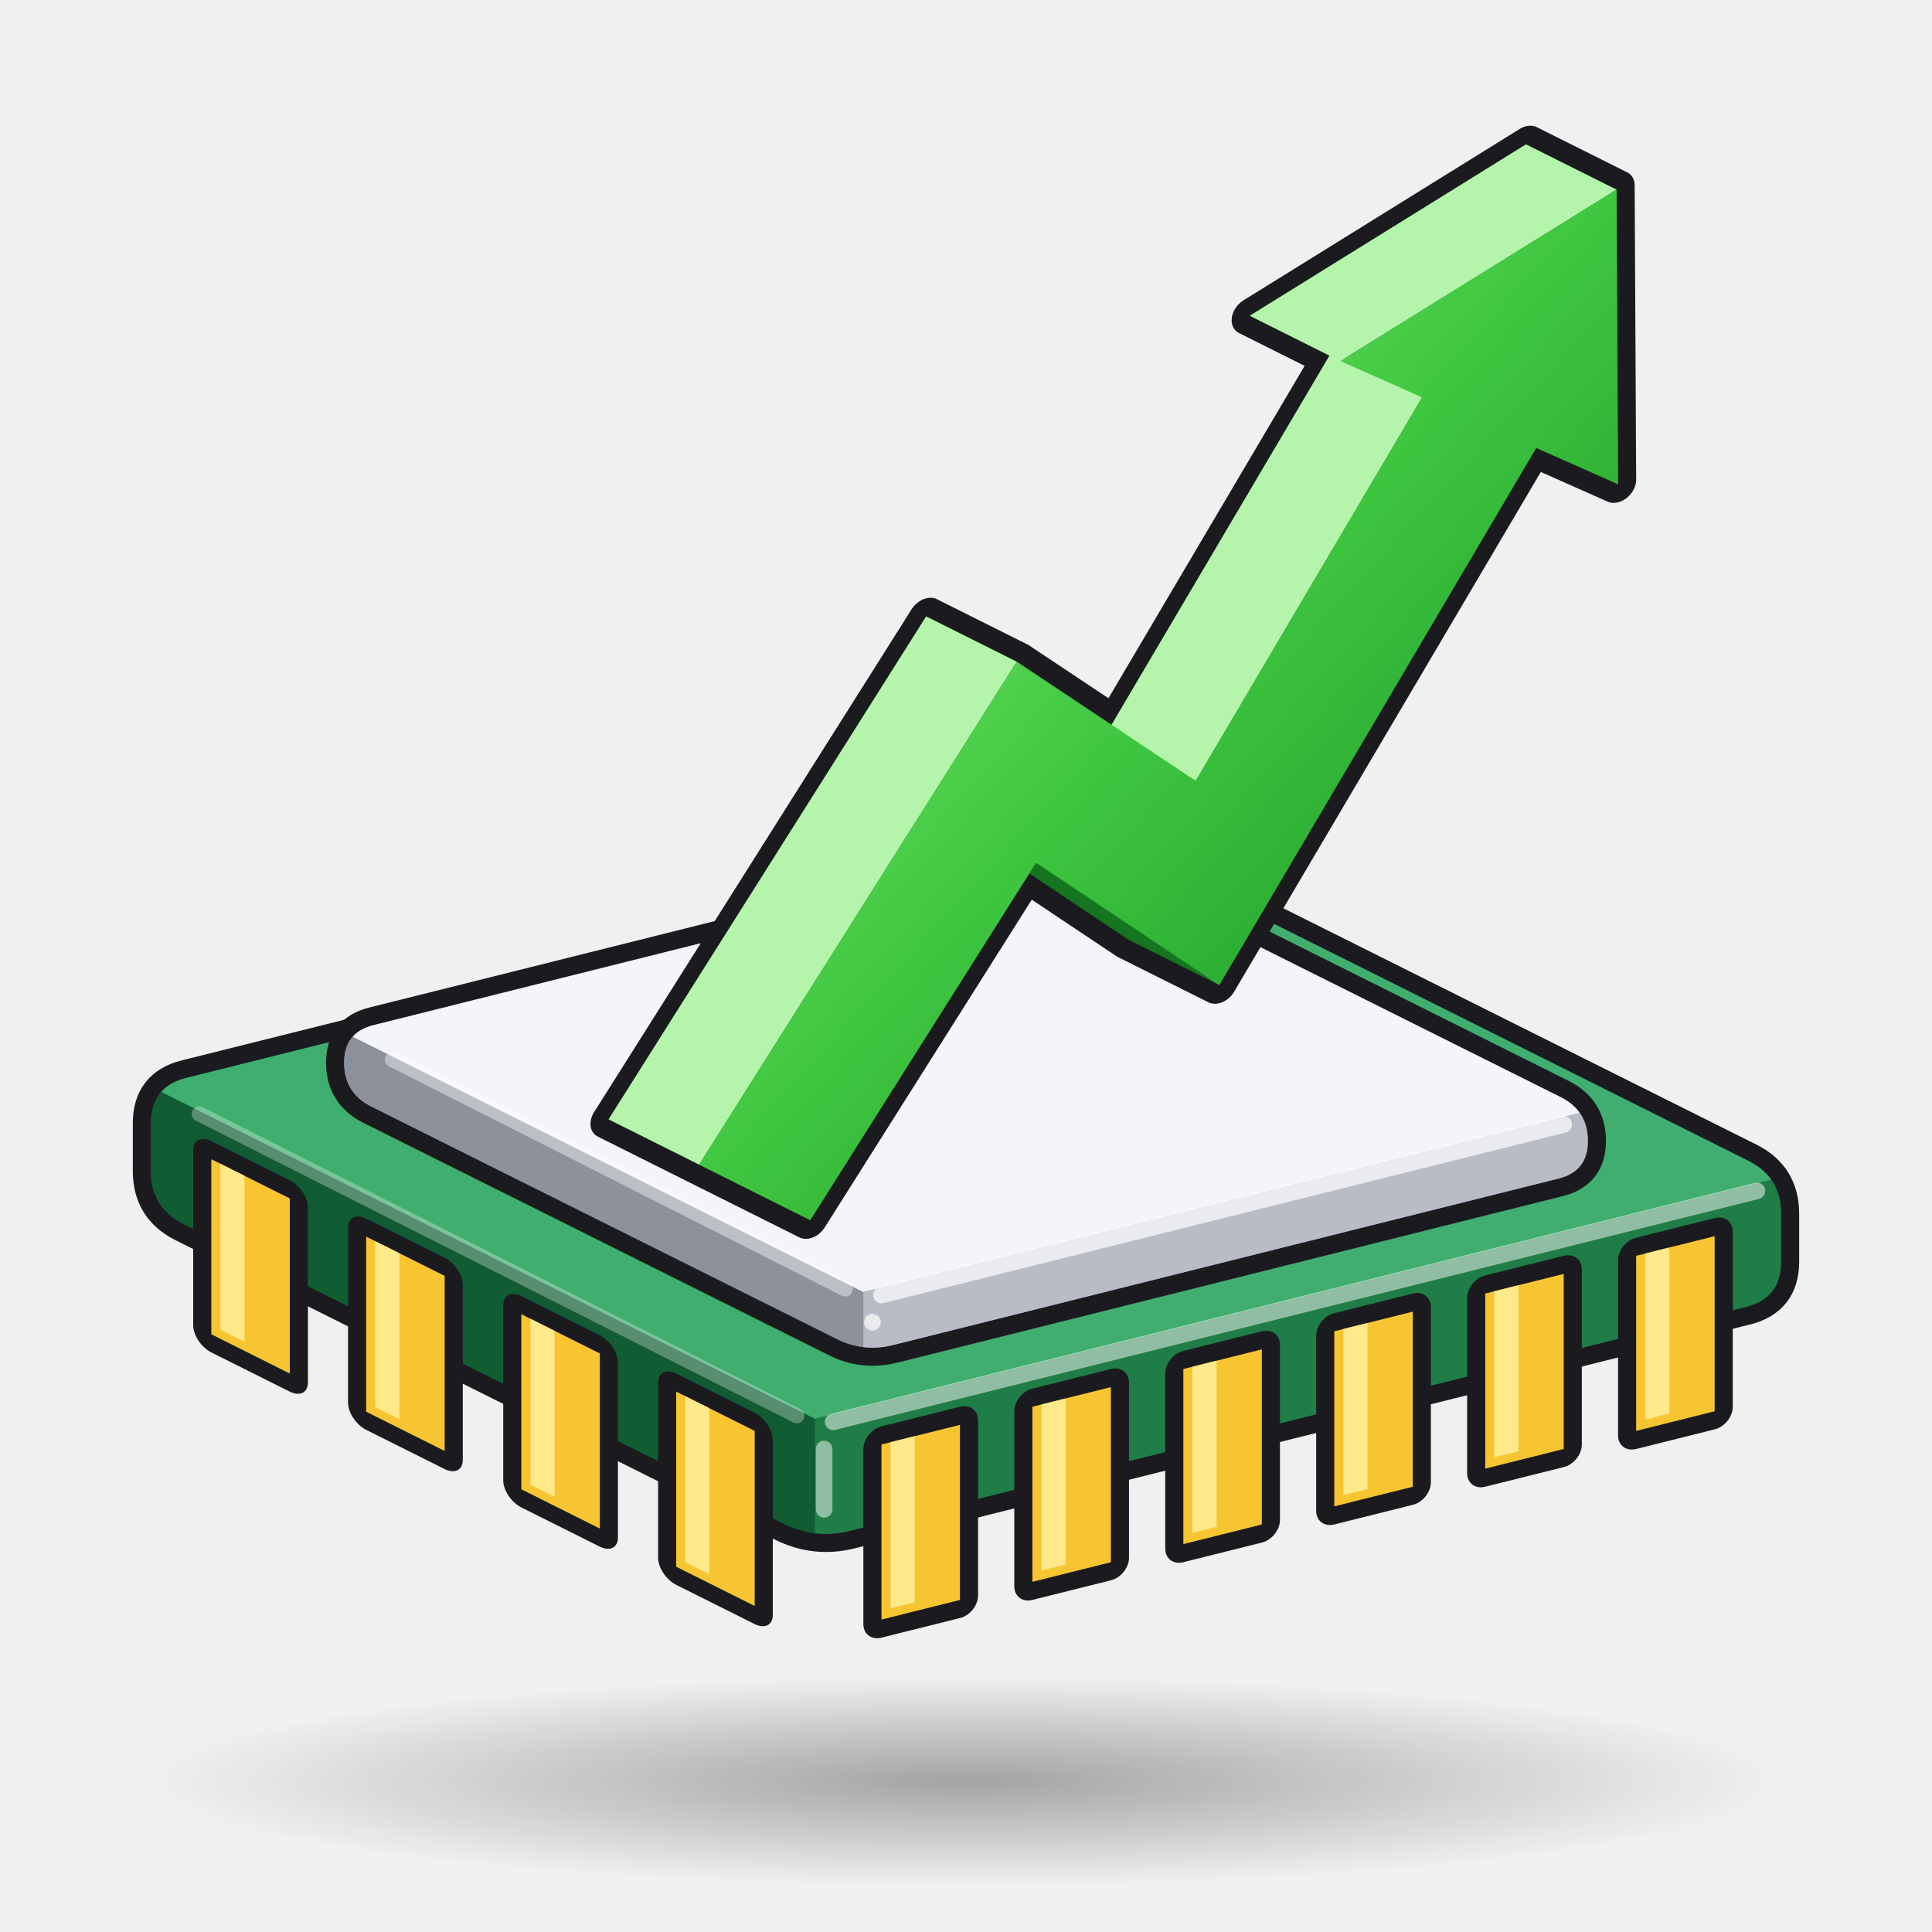
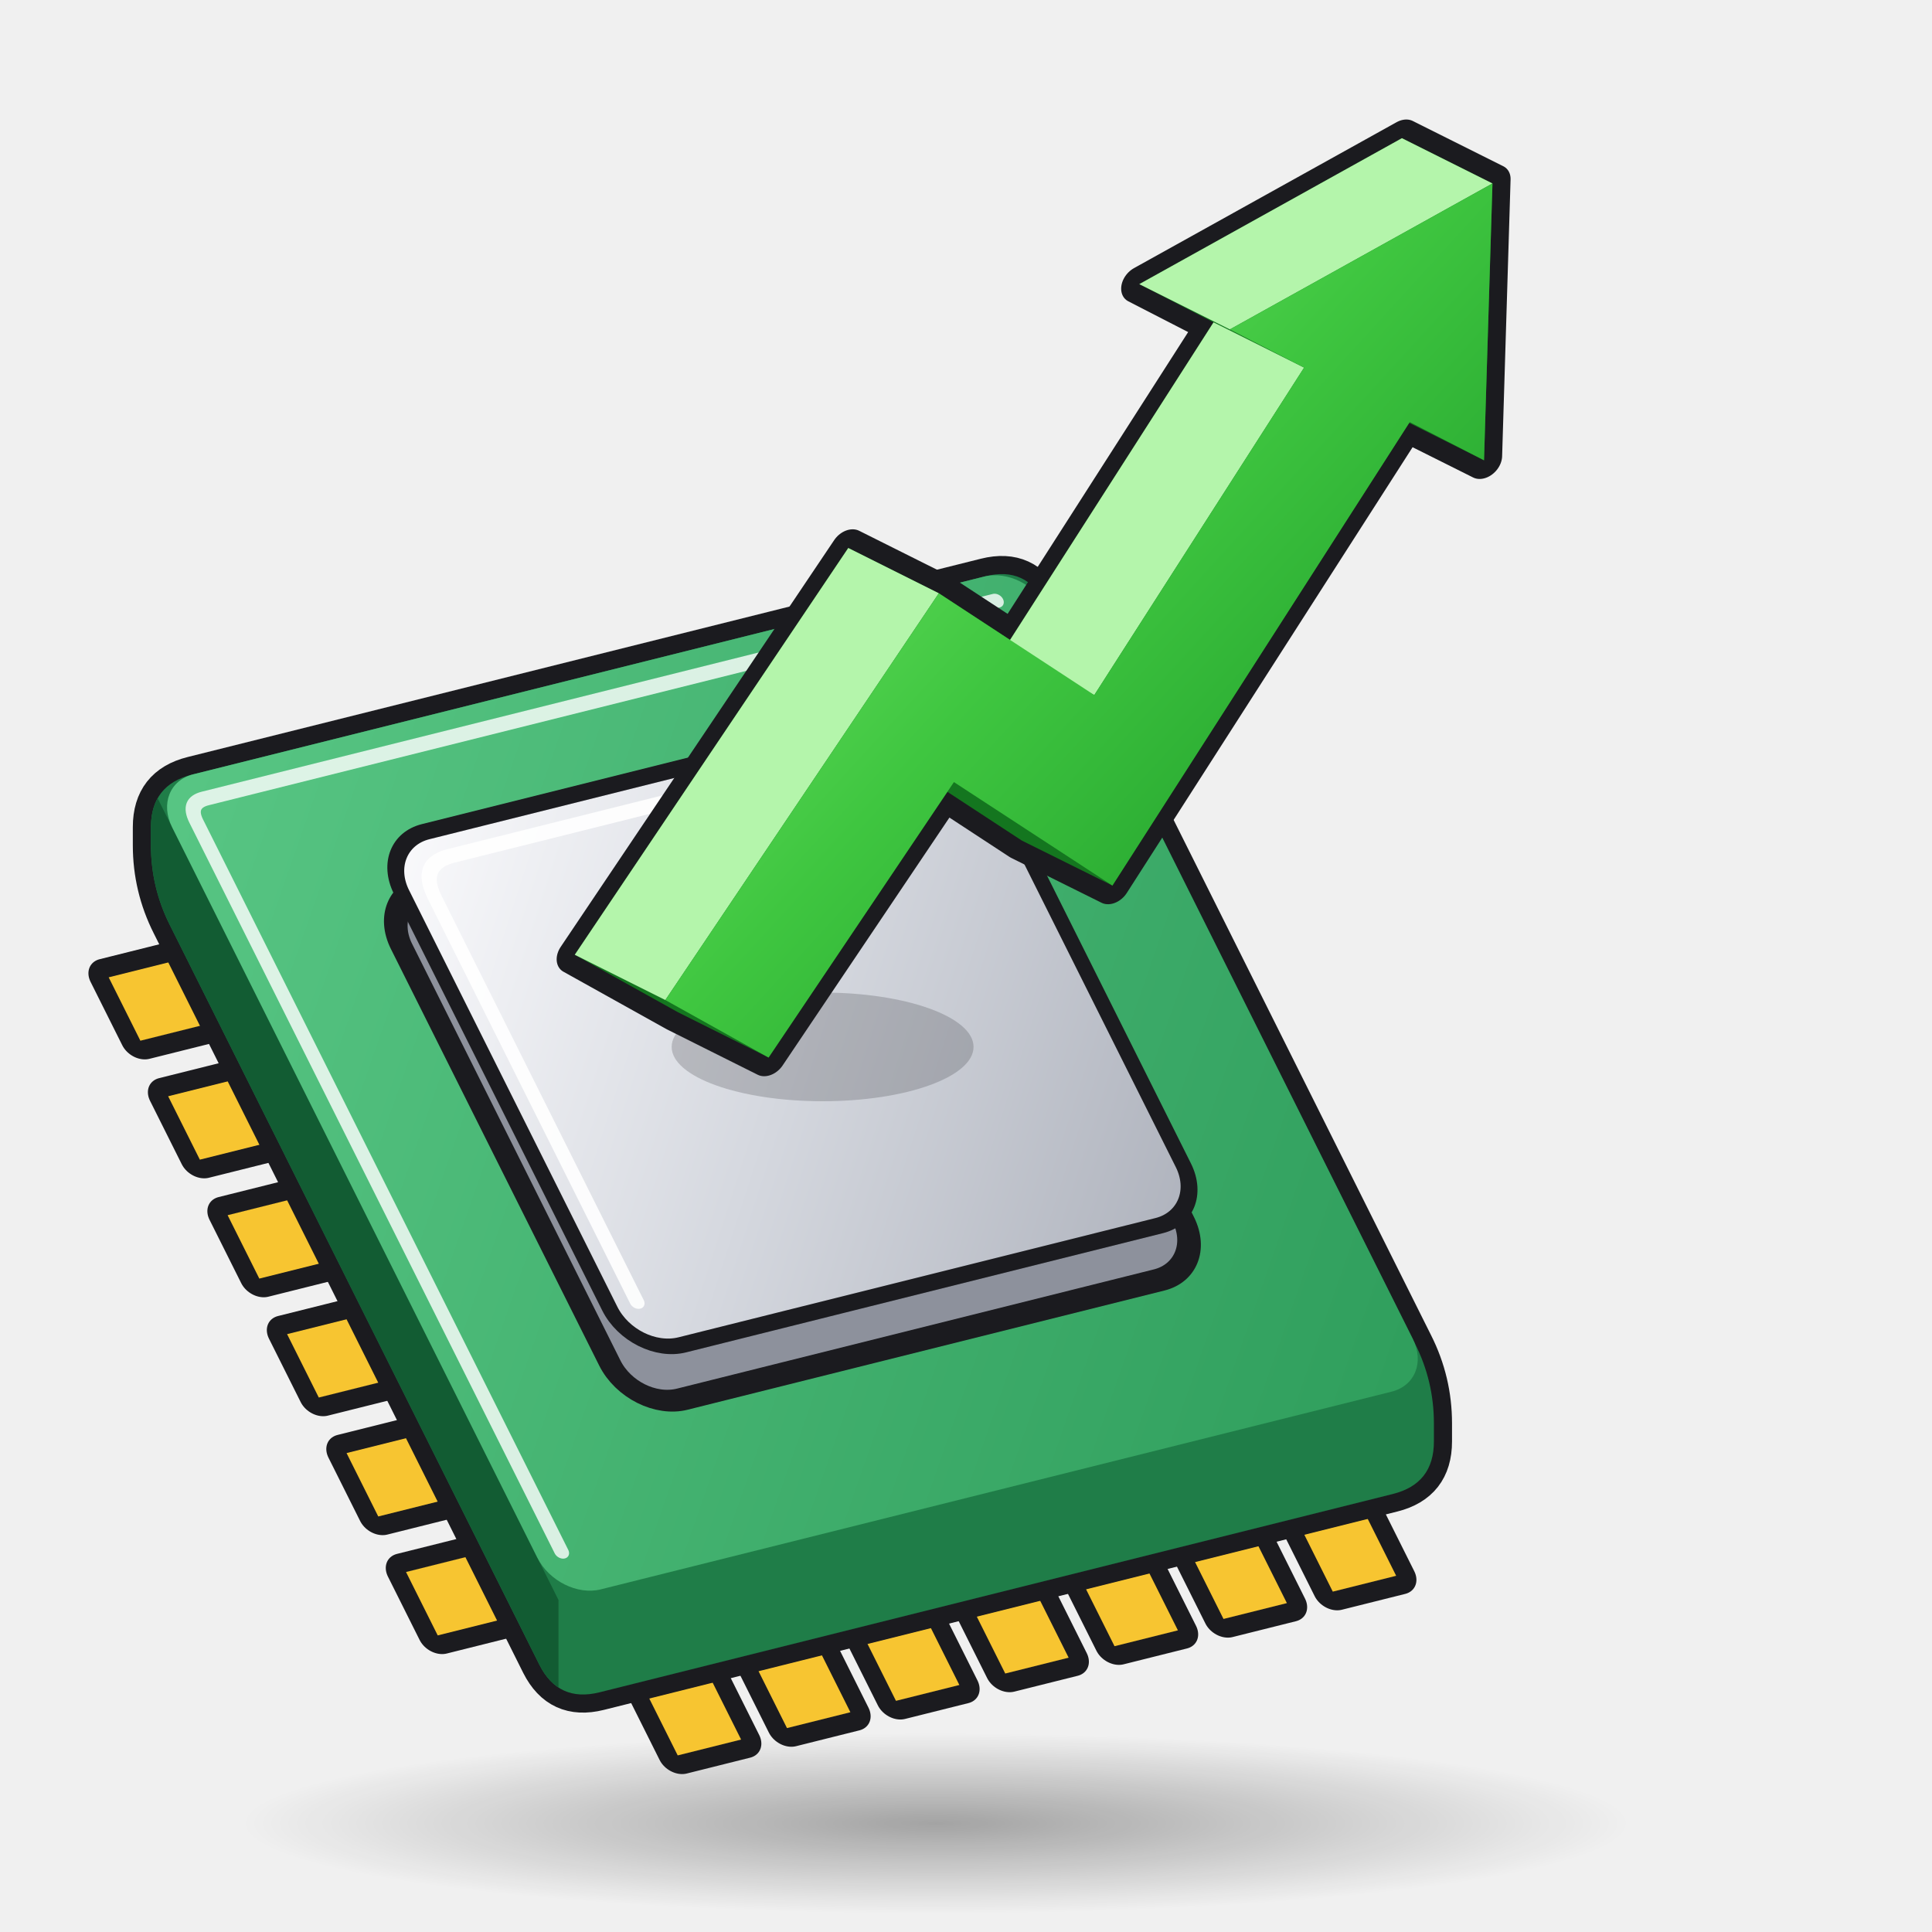
<svg xmlns="http://www.w3.org/2000/svg" viewBox="0 0 64 64">
  <style>.o{paint-order:stroke;stroke:#1b1b1f;stroke-width:1.2;stroke-linejoin:round}.h{fill:none;stroke:#fff;stroke-linecap:round}</style>
  <defs>
-     <radialGradient id="shadow" cx="32" cy="59" r="27" gradientUnits="userSpaceOnUse" gradientTransform="translate(0 51.33) scale(1 .13)">
+     <radialGradient id="shadow" cx="31" cy="60.4" r="23" gradientUnits="userSpaceOnUse" gradientTransform="translate(0 52.55) scale(1 .13)">
      <stop offset="0" stop-opacity="0.32" />
      <stop offset="1" stop-opacity="0" />
    </radialGradient>
-     <clipPath id="board">
-       <path d="M5 37.2Q5 36 6.16 35.71L35.84 28.29Q37 28 38.07 28.54L57.93 38.46Q59 39 59 40.2L59 41.8Q59 43 57.84 43.29L28.16 50.71Q27 51 25.93 50.46L6.07 40.54Q5 40 5 38.8Z" />
+     <clipPath id="chip">
+       <path d="M5 27.4Q5 26 6.36 25.66L32.64 19.09Q34 18.75 34.63 20L46.87 44.5Q47.5 45.75 47.5 47.15L47.5 47.75Q47.5 49.15 46.14 49.49L19.86 56.06Q18.5 56.4 17.87 55.15L5.63 30.65Q5 29.4 5 28Z" />
    </clipPath>
-     <clipPath id="lid">
-       <path d="M11.4 35.2Q11.4 34.2 12.37 33.96L34.43 28.44Q35.4 28.2 36.29 28.65L51.71 36.35Q52.6 36.8 52.6 37.8L52.6 37.8Q52.6 38.8 51.63 39.04L29.57 44.56Q28.6 44.8 27.71 44.35L12.29 36.65Q11.4 36.2 11.4 35.2Z" />
-     </clipPath>
+     <linearGradient id="pcb" x1="0" y1="0" x2="29" y2="27" gradientUnits="userSpaceOnUse">
+       <stop offset="0" stop-color="#58c684" />
+       <stop offset="1" stop-color="#2f9e5c" />
+     </linearGradient>
+     <linearGradient id="lidg" x1="5" y1="5" x2="24" y2="22" gradientUnits="userSpaceOnUse">
+       <stop offset="0" stop-color="#fbfbfd" />
+       <stop offset="0.5" stop-color="#d5d8df" />
+       <stop offset="1" stop-color="#aeb2bc" />
+     </linearGradient>
    <linearGradient id="green" x1="0" y1="-24" x2="22" y2="2" gradientUnits="userSpaceOnUse">
      <stop offset="0" stop-color="#7beb70" />
      <stop offset="0.5" stop-color="#3fc640" />
      <stop offset="1" stop-color="#1d9a29" />
    </linearGradient>
  </defs>
-   <ellipse class="from48" cx="32" cy="59" rx="27" ry="3.4" fill="url(#shadow)" />
-   <path class="o" fill="#125c33" d="M5 37.2Q5 36 6.16 35.71L35.84 28.29Q37 28 38.07 28.54L57.93 38.46Q59 39 59 40.2L59 41.8Q59 43 57.84 43.29L28.16 50.71Q27 51 25.93 50.46L6.07 40.54Q5 40 5 38.8Z" />
-   <g clip-path="url(#board)">
-     <path fill="#125c33" d="M2 34.5L27 47L27 54L2 54Z" />
-     <path fill="#3fae6e" d="M2 34.5L27 47L62 38.25L62 22L2 22Z" />
-     <g transform="matrix(1 -.25 0 1 27 47)">
-       <path fill="#1f7d48" d="M0 0H33V5H0Z" />
-     </g>
-     <path class="h from48" stroke-opacity="0.5" stroke-width=".55" d="M27.6 47.1L58.2 39.45M27.3 48V50" />
-     <path class="h from48" stroke-opacity="0.3" stroke-width=".5" d="M6.6 36.9L26.4 46.9" />
+   <ellipse class="from48" cx="31" cy="60.4" rx="23" ry="3.4" fill="url(#shadow)" />
+   <g transform="matrix(1 -.25 .5 1 5 29.1)">
+     <rect class="o" x="-2.7" y="2.6" width="3.4" height="2.1" fill="#f7c531" />
+     <rect class="o" x="-2.7" y="6.54" width="3.4" height="2.1" fill="#f7c531" />
+     <rect class="o" x="-2.7" y="10.48" width="3.4" height="2.1" fill="#f7c531" />
+     <rect class="o" x="-2.7" y="14.42" width="3.4" height="2.1" fill="#f7c531" />
+     <rect class="o" x="-2.7" y="18.36" width="3.4" height="2.1" fill="#f7c531" />
+     <rect class="o" x="-2.7" y="22.3" width="3.4" height="2.1" fill="#f7c531" />
+     <rect class="o" x="2.6" y="26.3" width="2.1" height="3.4" fill="#f7c531" />
+     <rect class="o" x="6.22" y="26.3" width="2.1" height="3.4" fill="#f7c531" />
+     <rect class="o" x="9.83" y="26.3" width="2.1" height="3.4" fill="#f7c531" />
+     <rect class="o" x="13.45" y="26.3" width="2.1" height="3.4" fill="#f7c531" />
+     <rect class="o" x="17.07" y="26.3" width="2.1" height="3.4" fill="#f7c531" />
+     <rect class="o" x="20.68" y="26.3" width="2.1" height="3.4" fill="#f7c531" />
+     <rect class="o" x="24.3" y="26.3" width="2.1" height="3.4" fill="#f7c531" />
  </g>
-   <g transform="matrix(1 -.25 0 1 27 47)">
-     <path class="o" fill="#f7c531" d="M2.2 1.4h2.6v5.8h-2.6z" />
-     <path class="from48" fill="#ffe98a" d="M2.5 1.4h.8v5.5h-.8z" />
-     <path class="o" fill="#f7c531" d="M7.2 1.4h2.6v5.8h-2.6z" />
-     <path class="from48" fill="#ffe98a" d="M7.5 1.4h.8v5.5h-.8z" />
-     <path class="o" fill="#f7c531" d="M12.2 1.4h2.6v5.8h-2.6z" />
-     <path class="from48" fill="#ffe98a" d="M12.5 1.4h.8v5.5h-.8z" />
-     <path class="o" fill="#f7c531" d="M17.2 1.4h2.6v5.8h-2.6z" />
-     <path class="from48" fill="#ffe98a" d="M17.5 1.4h.8v5.5h-.8z" />
-     <path class="o" fill="#f7c531" d="M22.2 1.4h2.6v5.8h-2.6z" />
-     <path class="from48" fill="#ffe98a" d="M22.5 1.4h.8v5.5h-.8z" />
-     <path class="o" fill="#f7c531" d="M27.2 1.4h2.6v5.8h-2.6z" />
-     <path class="from48" fill="#ffe98a" d="M27.5 1.4h.8v5.5h-.8z" />
+   <path class="o" fill="#1f7d48" d="M5 27.4Q5 26 6.36 25.66L32.64 19.09Q34 18.75 34.63 20L46.87 44.5Q47.5 45.75 47.5 47.15L47.5 47.75Q47.5 49.15 46.14 49.49L19.86 56.06Q18.5 56.4 17.87 55.15L5.63 30.65Q5 29.4 5 28Z" />
+   <g clip-path="url(#chip)">
+     <path fill="#125c33" d="M3 22L18.5 53L18.5 58.4L3 31.4Z" />
  </g>
-   <g transform="matrix(1 .5 0 1 5 36)">
-     <path class="o" fill="#f7c531" d="M2 1.4h2.6v5.8h-2.6z" />
-     <path class="from48" fill="#ffe98a" d="M2.3 1.4h.8v5.5h-.8z" />
-     <path class="o" fill="#f7c531" d="M7.13 1.4h2.6v5.8h-2.6z" />
-     <path class="from48" fill="#ffe98a" d="M7.43 1.4h.8v5.5h-.8z" />
-     <path class="o" fill="#f7c531" d="M12.27 1.4h2.6v5.8h-2.6z" />
-     <path class="from48" fill="#ffe98a" d="M12.57 1.4h.8v5.5h-.8z" />
-     <path class="o" fill="#f7c531" d="M17.4 1.4h2.6v5.8h-2.6z" />
-     <path class="from48" fill="#ffe98a" d="M17.7 1.4h.8v5.5h-.8z" />
+   <g transform="matrix(1 -.25 .5 1 5 26)">
+     <rect x="0" y="0" width="29" height="27" rx="1.4" fill="url(#pcb)" />
+     <rect x="5" y="5" width="19" height="17" rx="1.6" fill="#8d919c" stroke="#1b1b1f" stroke-width=".7" />
+     <path class="h from48" stroke-opacity="0.8" stroke-width=".45" d="M.8 25.6V1.4Q.8 .8 1.4 .8H27.6" />
  </g>
-   <path class="o" fill="#8d919c" d="M11.4 35.2Q11.4 34.2 12.37 33.96L34.43 28.44Q35.4 28.2 36.29 28.65L51.71 36.35Q52.6 36.8 52.6 37.8L52.6 37.8Q52.6 38.8 51.63 39.04L29.57 44.56Q28.6 44.8 27.71 44.35L12.29 36.65Q11.4 36.2 11.4 35.2Z" />
-   <g clip-path="url(#lid)">
-     <path fill="#8d919c" d="M8.4 32.7L28.6 42.8L28.6 47.8L8.4 47.8Z" />
-     <path fill="#f4f5f8" d="M8.4 32.7L28.6 42.8L55.6 36.05L55.6 22.2L8.4 22.2Z" />
-     <g transform="matrix(1 -.25 0 1 28.6 42.8)">
-       <path fill="#b9bcc6" d="M0 0H25V3H0Z" />
-     </g>
-     <path class="h from48" stroke-opacity="0.7" stroke-width=".55" d="M29.2 42.9L51.8 37.25M28.9 43.8V43.8" />
-     <path class="h from48" stroke-opacity="0.42" stroke-width=".5" d="M13 35.1L28 42.7" />
+   <g transform="matrix(1 -.25 .5 1 5 24.2)">
+     <rect x="5" y="5" width="19" height="17" rx="1.6" fill="url(#lidg)" stroke="#1b1b1f" stroke-width=".5" />
+     <path class="h from48" stroke-opacity=".9" stroke-width=".45" d="M5.9 20.4V7Q5.9 5.9 7 5.9H22.4" />
  </g>
-   <g transform="matrix(1 -.25 0 1 25 39.5)">
-     <path class="o" fill="#14761f" d="M-1.84 -1.38L8.68 -15.41L14.61 -9.98L22.11 -20.81L19.4 -22.69L28.55 -26.08L28.6 -16.31L25.89 -18.19L15.39 -3.02L9.32 -8.59L1.84 1.38ZM-4.84 -3.63L5.68 -17.66L11.61 -12.23L19.11 -23.06L16.4 -24.94L25.55 -28.33L25.6 -18.56L22.89 -20.44L12.39 -5.27L6.32 -10.84L-1.16 -0.87ZM-4.84 -3.63L5.68 -17.66L8.68 -15.41L-1.84 -1.38ZM8.68 -15.41L14.61 -9.98L11.61 -12.23L5.68 -17.66ZM11.61 -12.23L19.11 -23.06L22.11 -20.81L14.61 -9.98ZM22.11 -20.81L19.4 -22.69L16.4 -24.94L19.11 -23.06ZM16.4 -24.94L25.55 -28.33L28.55 -26.08L19.4 -22.69ZM28.55 -26.08L28.6 -16.31L25.6 -18.56L25.55 -28.33ZM28.6 -16.31L25.89 -18.19L22.89 -20.44L25.6 -18.56ZM25.89 -18.19L15.39 -3.02L12.39 -5.27L22.89 -20.44ZM12.39 -5.27L6.32 -10.84L9.32 -8.59L15.39 -3.02ZM9.32 -8.59L1.84 1.38L-1.16 -0.87L6.32 -10.84ZM1.84 1.38L-1.84 -1.38L-4.84 -3.63L-1.16 -0.87Z" />
-     <path fill="#b4f5ab" d="M-4.84 -3.63L5.68 -17.66L8.68 -15.41L-1.84 -1.38ZM11.61 -12.23L19.11 -23.06L22.11 -20.81L14.61 -9.98ZM16.4 -24.94L25.55 -28.33L28.55 -26.08L19.4 -22.69Z" />
-     <path fill="url(#green)" d="M1.84 1.38L9.32 -8.59L15.39 -3.02L25.89 -18.19L28.6 -16.31L28.55 -26.08L19.4 -22.69L22.11 -20.81L14.61 -9.98L8.68 -15.41L-1.84 -1.38Z" />
+   <ellipse class="from48" cx="27.25" cy="34.68" rx="5" ry="1.8" fill="#1b1b1f" fill-opacity=".2" />
+   <g transform="matrix(1 -.25 0 1 23.75 34.08)">
+     <path class="o" fill="#14761f" d="M-1.71 -1.38L7.35 -12.59L12.5 -7.93L19.45 -17.04L16.99 -18.92L25.69 -21.58L25.41 -12.48L22.95 -14.37L13.1 -1.47L7.85 -6.21L1.71 1.38ZM-4.71 -3.63L4.35 -14.84L9.5 -10.18L16.45 -19.29L13.99 -21.17L22.69 -23.83L22.41 -14.73L19.95 -16.62L10.1 -3.71L4.85 -8.46L-1.29 -0.87ZM-4.71 -3.63L4.35 -14.84L7.35 -12.59L-1.71 -1.38ZM7.35 -12.59L12.5 -7.93L9.5 -10.18L4.35 -14.84ZM9.5 -10.18L16.45 -19.29L19.45 -17.04L12.5 -7.93ZM16.45 -19.29L13.99 -21.17L16.99 -18.92L19.45 -17.04ZM13.99 -21.17L22.69 -23.83L25.69 -21.58L16.99 -18.92ZM25.69 -21.58L25.41 -12.48L22.41 -14.73L22.69 -23.83ZM22.41 -14.73L19.95 -16.62L22.95 -14.37L25.41 -12.48ZM22.95 -14.37L13.1 -1.47L10.1 -3.71L19.95 -16.62ZM10.1 -3.71L4.85 -8.46L7.85 -6.21L13.1 -1.47ZM7.85 -6.21L1.71 1.38L-1.29 -0.87L4.85 -8.46ZM-1.29 -0.87L-4.71 -3.63L-1.71 -1.38L1.71 1.38Z" />
+     <path fill="#b4f5ab" d="M-4.71 -3.63L4.35 -14.84L7.35 -12.59L-1.71 -1.38ZM9.5 -10.18L16.45 -19.29L19.45 -17.04L12.5 -7.93ZM13.99 -21.17L22.69 -23.83L25.69 -21.58L16.99 -18.92Z" />
+     <path fill="url(#green)" d="M1.71 1.38L7.85 -6.21L13.1 -1.47L22.95 -14.36L25.41 -12.48L25.69 -21.58L16.99 -18.92L19.45 -17.04L12.5 -7.93L7.35 -12.59L-1.71 -1.38Z" />
  </g>
</svg>
